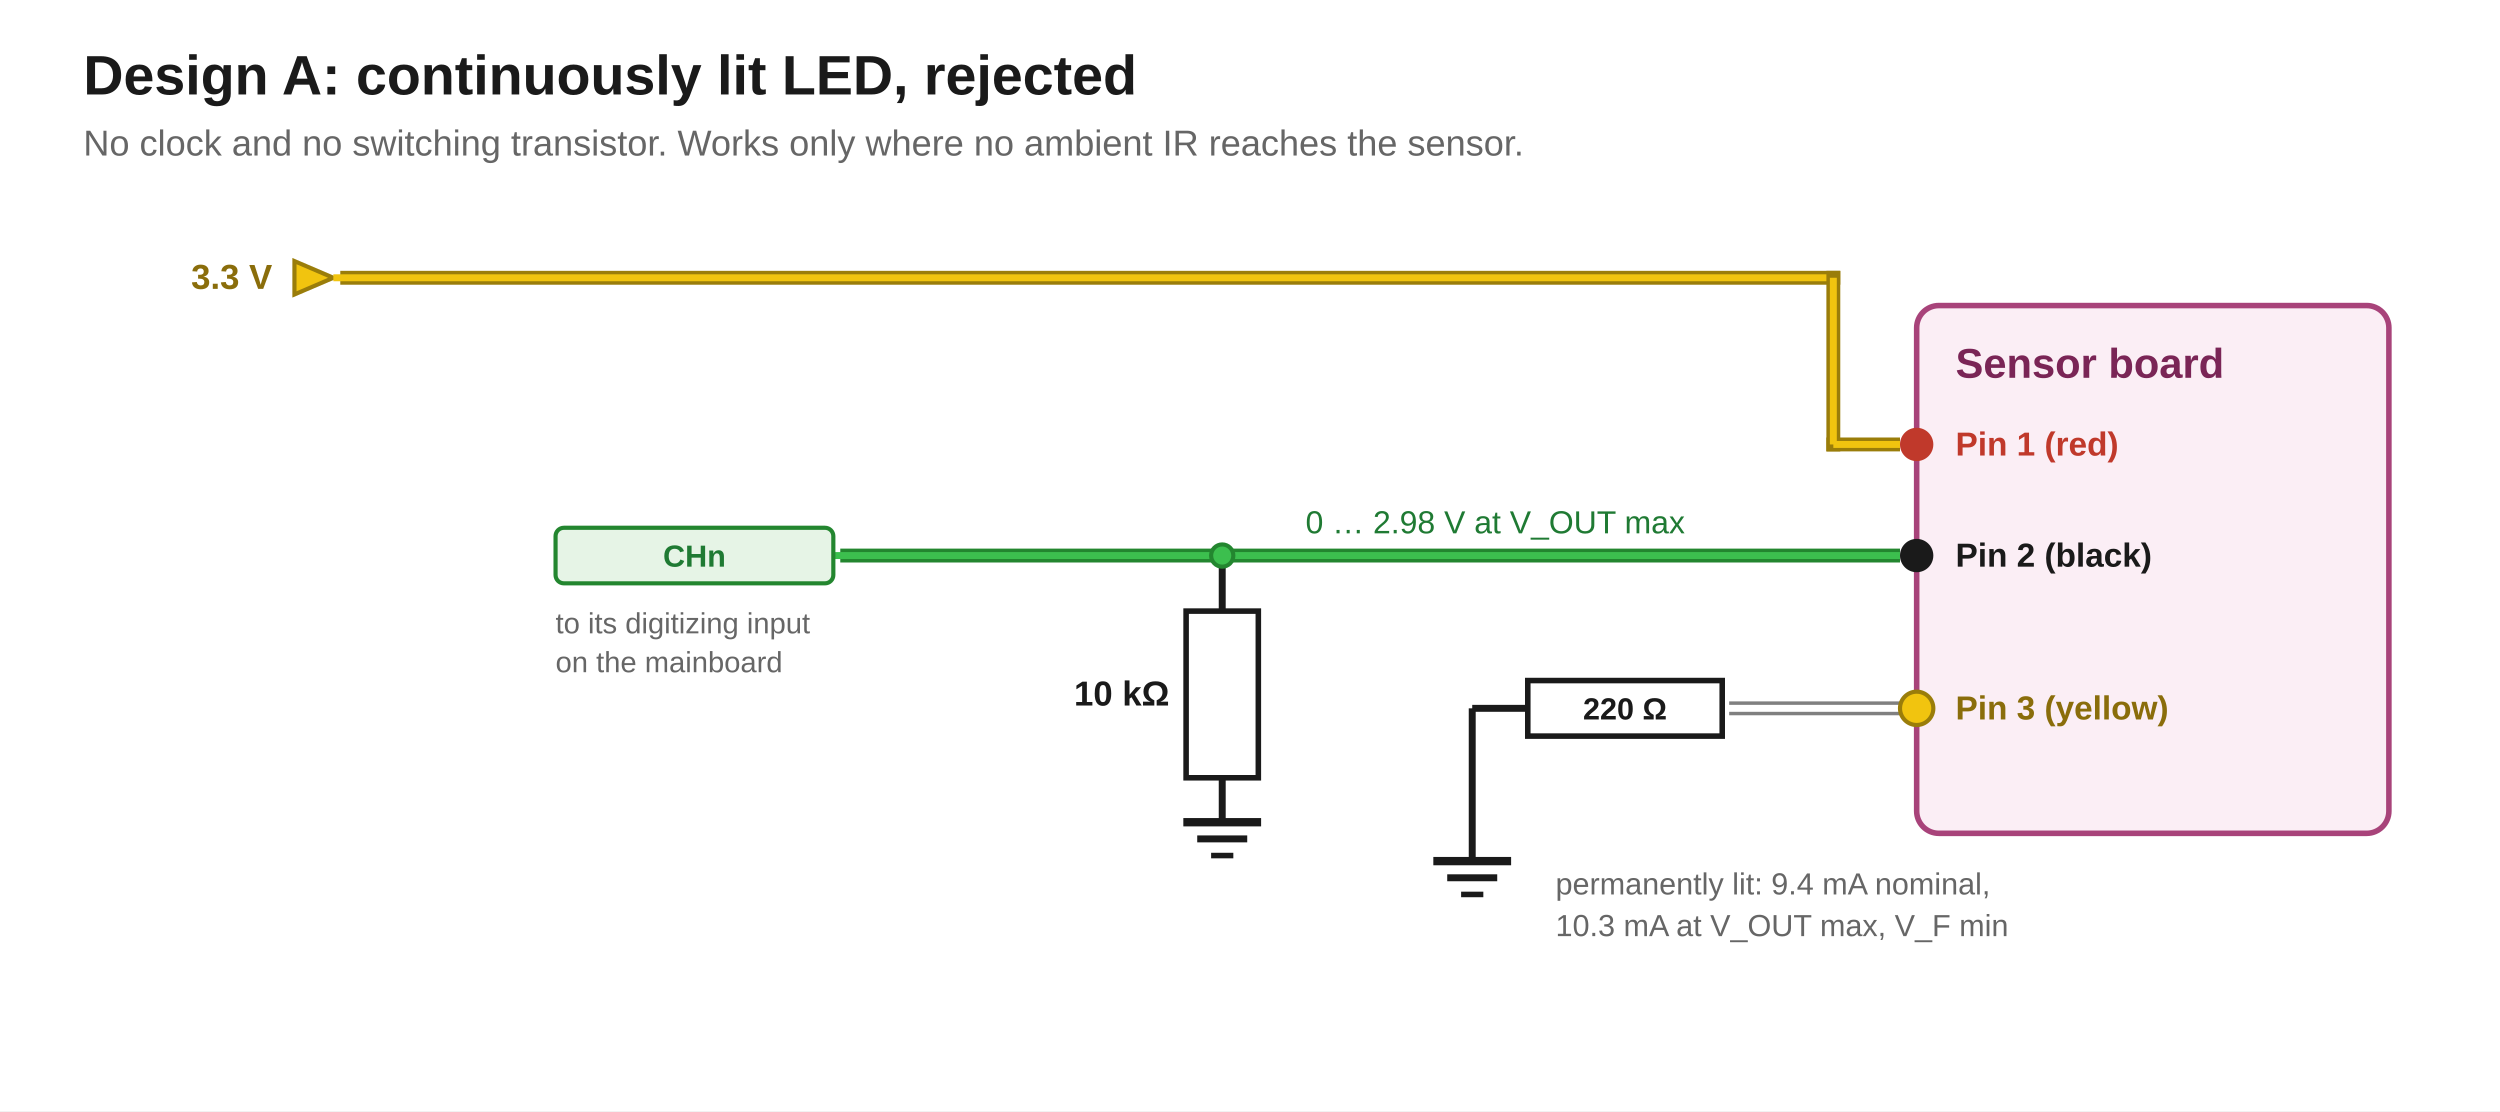
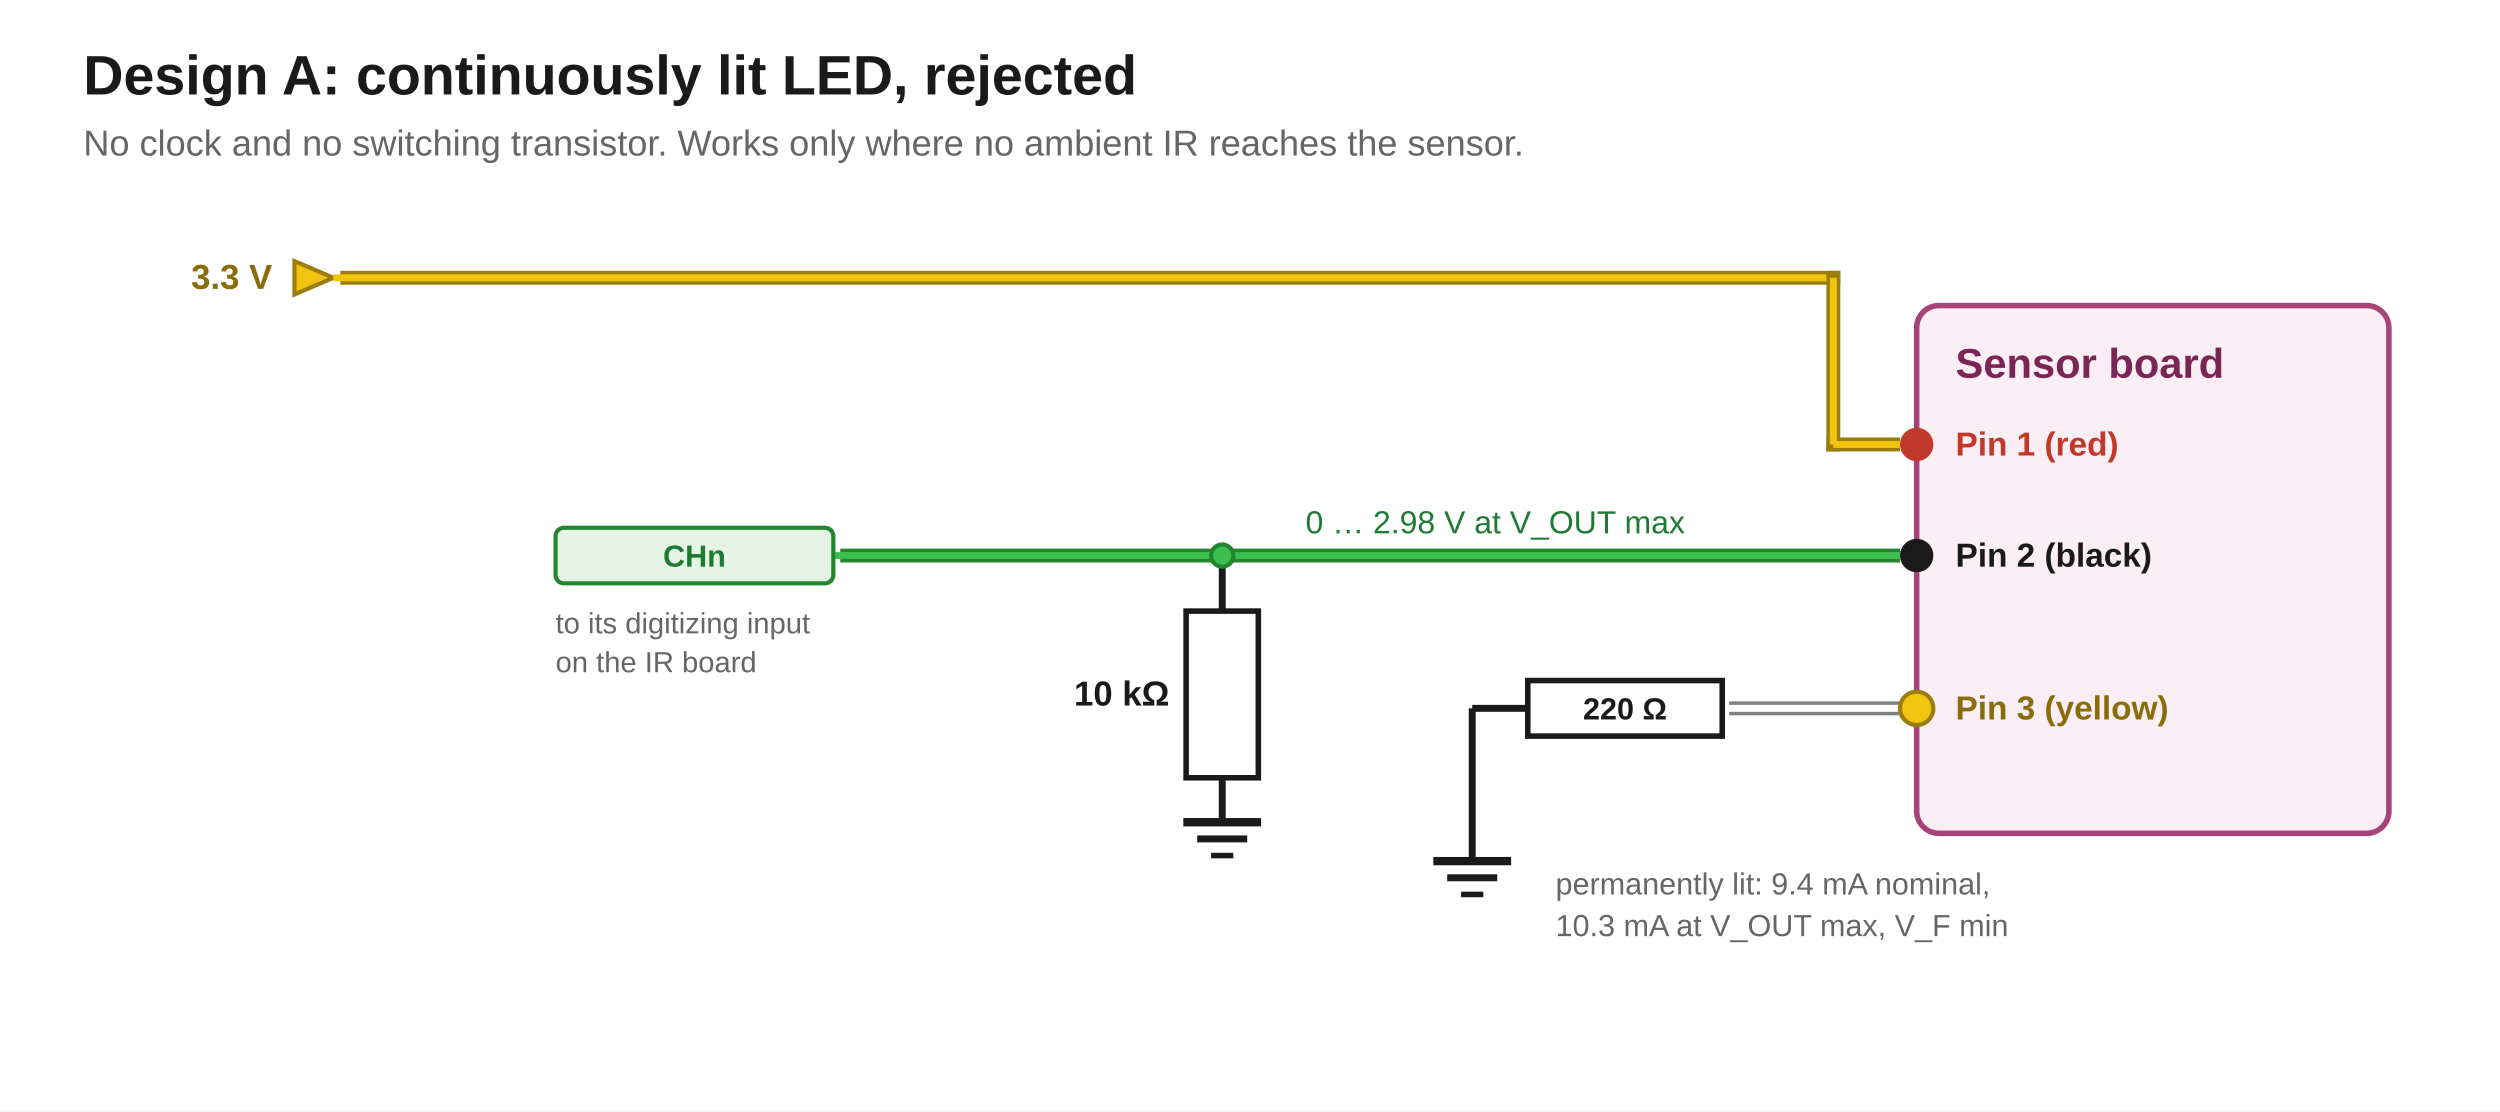
<svg xmlns="http://www.w3.org/2000/svg" viewBox="0 0 900 400" font-family="Segoe UI, Arial, sans-serif">
  <rect x="0" y="0" width="900" height="400" fill="#ffffff" />
  <text x="30" y="34" font-size="20" font-weight="700" fill="#1a1a1a">Design A: continuously lit LED, rejected</text>
  <text x="30" y="56" font-size="13" fill="#666">No clock and no switching transistor. Works only where no ambient IR reaches the sensor.</text>
  <polygon points="120,100 106,94 106,106" fill="#f1c40f" stroke="#9a7d0a" stroke-width="1.5" />
  <text x="98" y="104" text-anchor="end" font-size="12.5" font-weight="700" fill="#8a6d0b" data-fig="v_mod_nom">3.3 V</text>
  <line x1="122.5" y1="100" x2="662.5" y2="100" stroke="#9a7d0a" stroke-width="5" />
  <line x1="120" y1="100" x2="660" y2="100" stroke="#f1c40f" stroke-width="2.5" />
  <rect x="690" y="110" width="170" height="190" rx="8" fill="#fbeef5" stroke="#a8437a" stroke-width="2" />
  <text x="704" y="136" font-size="15" font-weight="700" fill="#7a2556">Sensor board</text>
  <circle cx="690" cy="160" r="6" fill="#c0392b" />
  <text x="704" y="164" font-size="12" font-weight="700" fill="#c0392b">Pin 1 (red)</text>
  <circle cx="690" cy="200" r="6" fill="#1a1a1a" />
  <text x="704" y="204" font-size="12" font-weight="700" fill="#1a1a1a">Pin 2 (black)</text>
  <text x="704" y="259" font-size="12" font-weight="700" fill="#8a6d0b">Pin 3 (yellow)</text>
  <line x1="684" y1="160" x2="657.5" y2="160" stroke="#9a7d0a" stroke-width="5" />
  <line x1="660" y1="162.5" x2="660" y2="97.5" stroke="#9a7d0a" stroke-width="5" />
  <line x1="684" y1="160" x2="660" y2="160" stroke="#f1c40f" stroke-width="2.5" />
  <line x1="660" y1="160" x2="660" y2="100" stroke="#f1c40f" stroke-width="2.5" />
  <line x1="684" y1="200" x2="302.5" y2="200" stroke="#23862f" stroke-width="5" />
  <line x1="684" y1="200" x2="300" y2="200" stroke="#3cbf4e" stroke-width="2.5" />
  <rect x="200" y="190" width="100" height="20" rx="3" fill="#e6f4e6" stroke="#23862f" stroke-width="1.5" />
  <text x="250" y="204" text-anchor="middle" font-size="11" font-weight="700" fill="#1f7a33">CHn</text>
  <text x="200" y="228" font-size="10.5" fill="#666">to its digitizing input</text>
-   <text x="200" y="242" font-size="10.5" fill="#666">on the mainboard</text>
+   <text x="200" y="242" font-size="10.5" fill="#666">on the IR board</text>
  <text x="470" y="192" font-size="11.5" fill="#1f7a33" data-fig="u_node_a_max">0 … 2.98 V at V_OUT max</text>
  <line x1="440" y1="200" x2="440" y2="220" stroke="#1a1a1a" stroke-width="2.5" />
  <rect x="427" y="220" width="26" height="60" fill="#fff" stroke="#1a1a1a" stroke-width="2" />
  <text x="421" y="254" text-anchor="end" font-size="12.5" font-weight="700" fill="#1a1a1a" data-fig="r_pd_alt_high">10 kΩ</text>
  <line x1="440" y1="280" x2="440" y2="296" stroke="#1a1a1a" stroke-width="2.5" />
  <line x1="426" y1="296" x2="454" y2="296" stroke="#1a1a1a" stroke-width="3" />
  <line x1="431" y1="302" x2="449" y2="302" stroke="#1a1a1a" stroke-width="2.5" />
  <line x1="436" y1="308" x2="444" y2="308" stroke="#1a1a1a" stroke-width="2" />
  <line x1="684" y1="255" x2="622.5" y2="255" stroke="#808080" stroke-width="5" />
  <line x1="684" y1="255" x2="620" y2="255" stroke="#ffffff" stroke-width="2.5" />
  <rect x="550" y="245" width="70" height="20" fill="#fff" stroke="#1a1a1a" stroke-width="2" />
  <text x="585" y="259" text-anchor="middle" font-size="11" font-weight="700" fill="#1a1a1a" data-fig="r_led">220 Ω</text>
  <line x1="550" y1="255" x2="530" y2="255" stroke="#1a1a1a" stroke-width="2.5" />
  <line x1="530" y1="255" x2="530" y2="310" stroke="#1a1a1a" stroke-width="2.5" />
  <line x1="516" y1="310" x2="544" y2="310" stroke="#1a1a1a" stroke-width="3" />
  <line x1="521" y1="316" x2="539" y2="316" stroke="#1a1a1a" stroke-width="2.5" />
  <line x1="526" y1="322" x2="534" y2="322" stroke="#1a1a1a" stroke-width="2" />
  <text x="560" y="322" font-size="11" fill="#666" data-fig="i_led_a_nominal">permanently lit: 9.4 mA nominal,</text>
  <text x="560" y="337" font-size="11" fill="#666" data-fig="i_led_worst">10.3 mA at V_OUT max, V_F min</text>
  <circle cx="690" cy="255" r="6" fill="#f1c40f" stroke="#9a7d0a" stroke-width="1.5" />
  <circle cx="440" cy="200" r="4" fill="#3cbf4e" stroke="#23862f" stroke-width="1.5" />
</svg>
